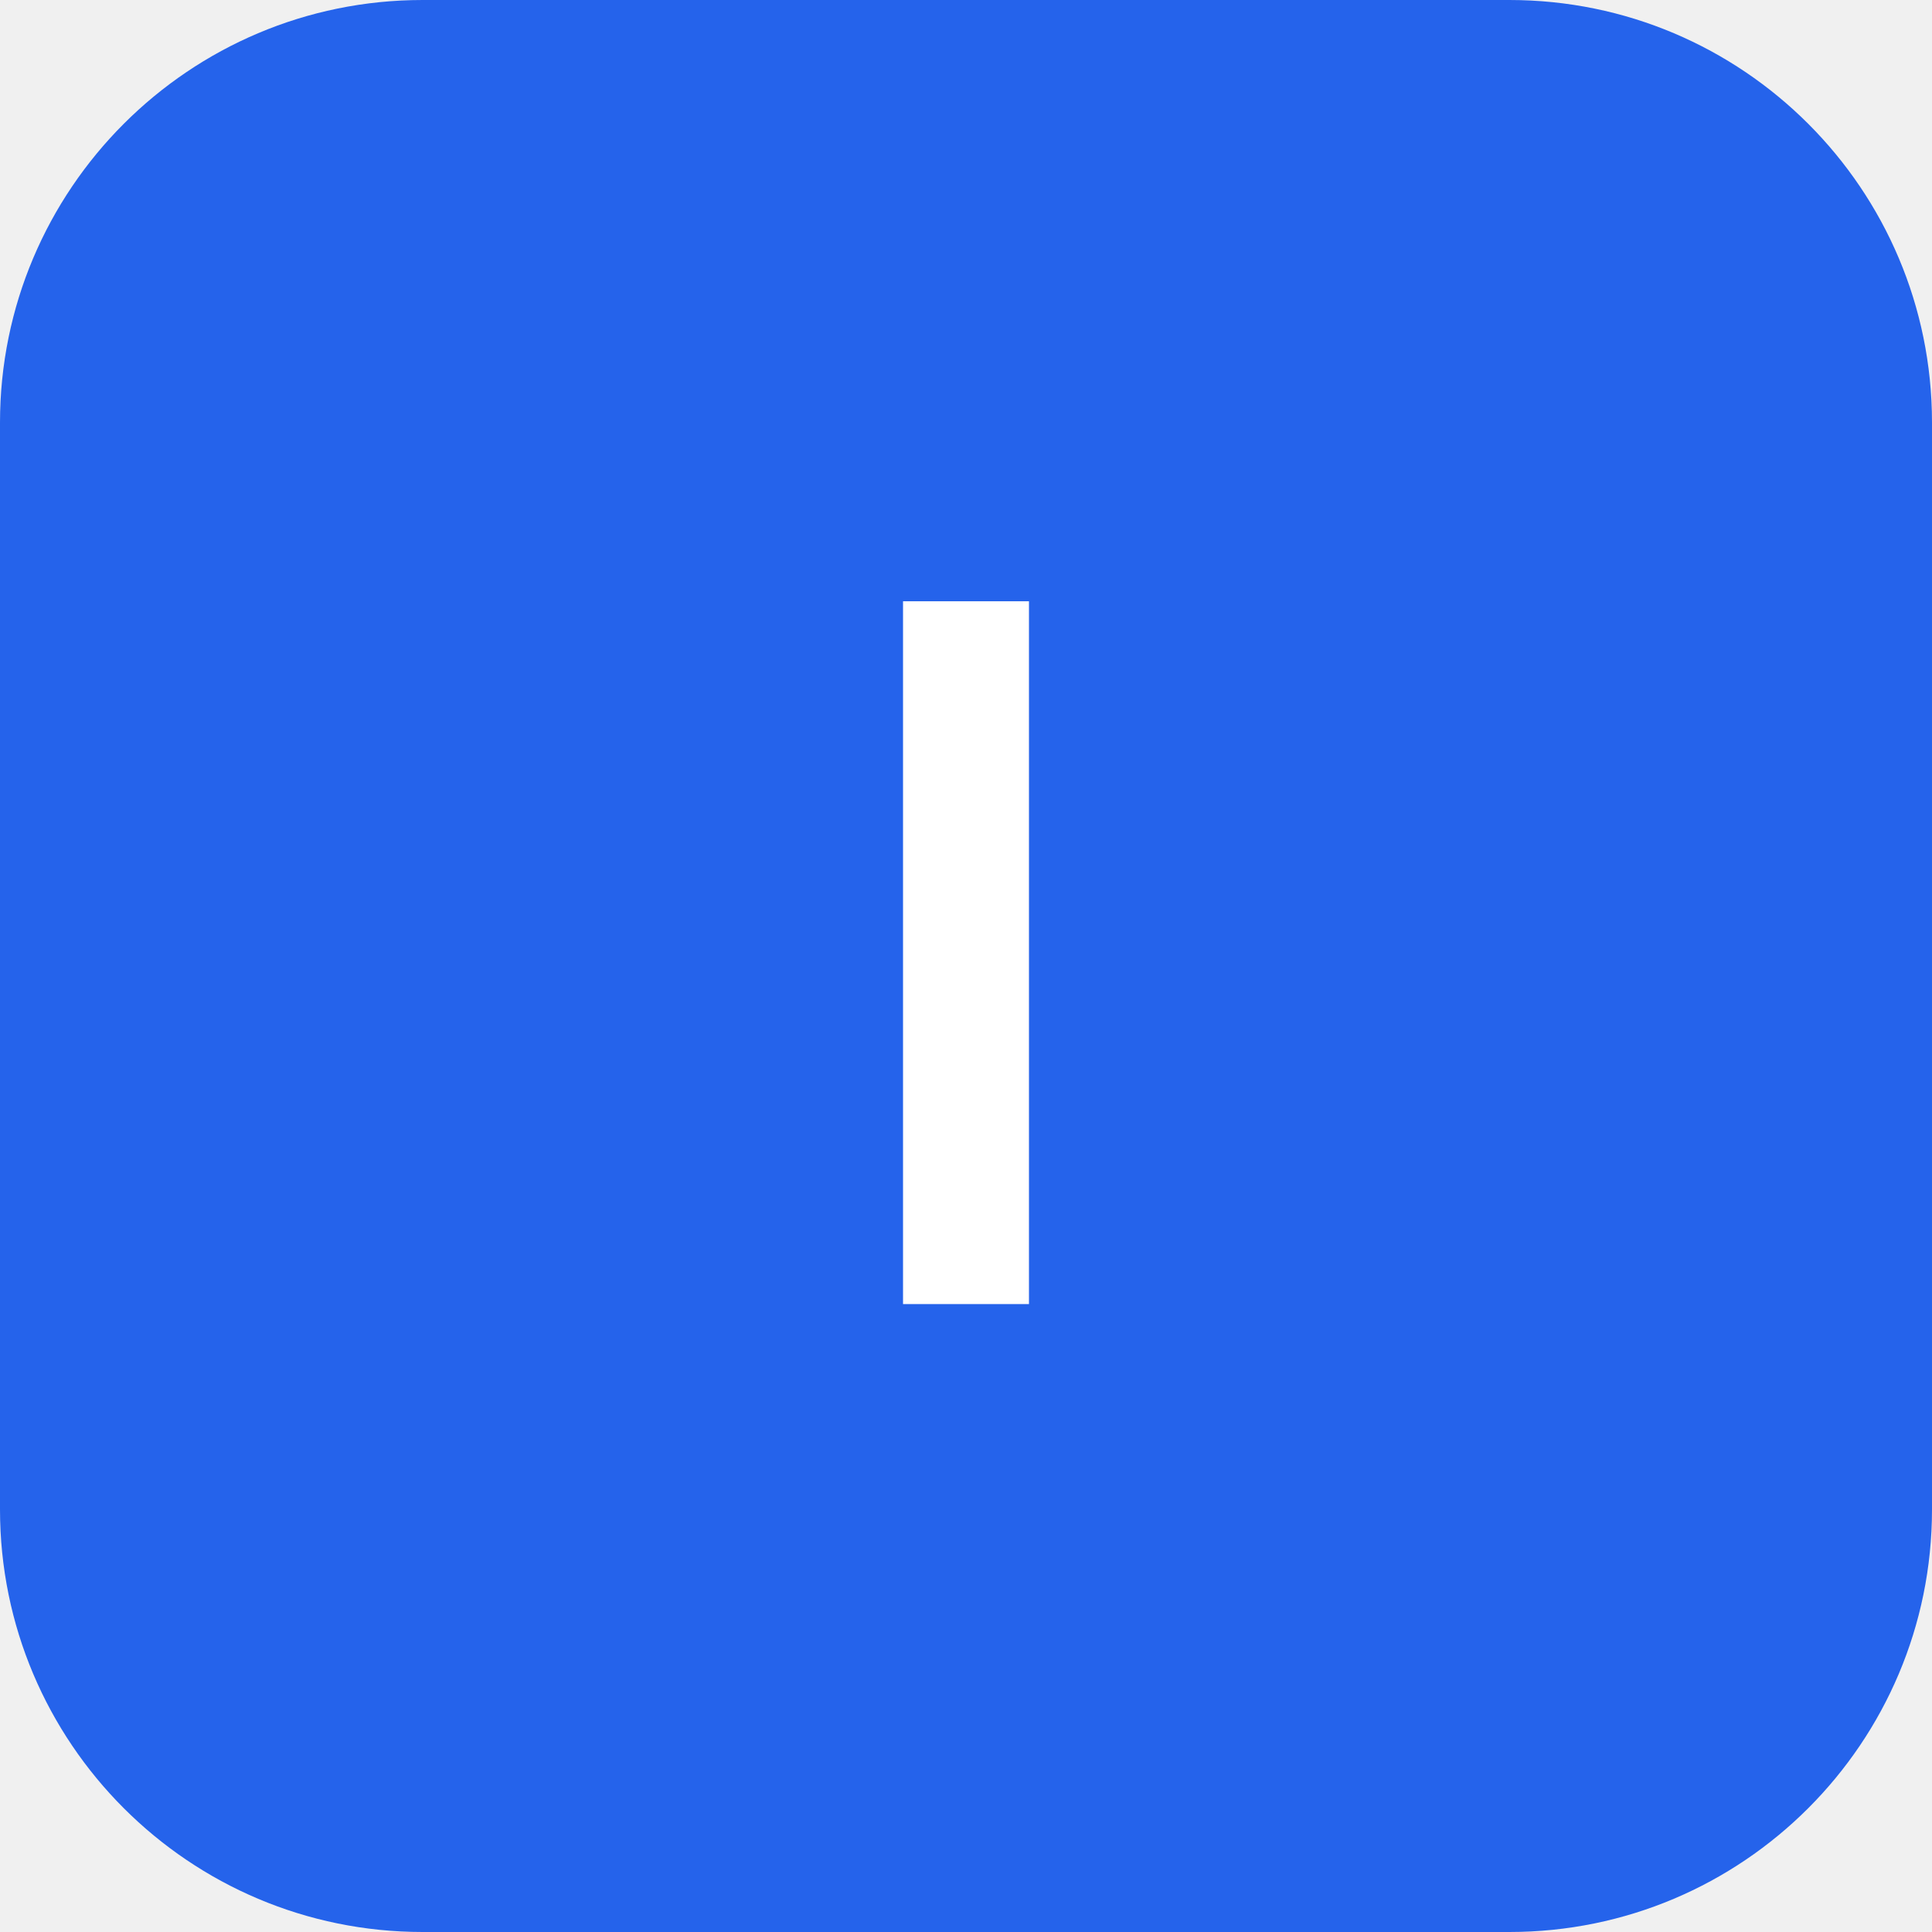
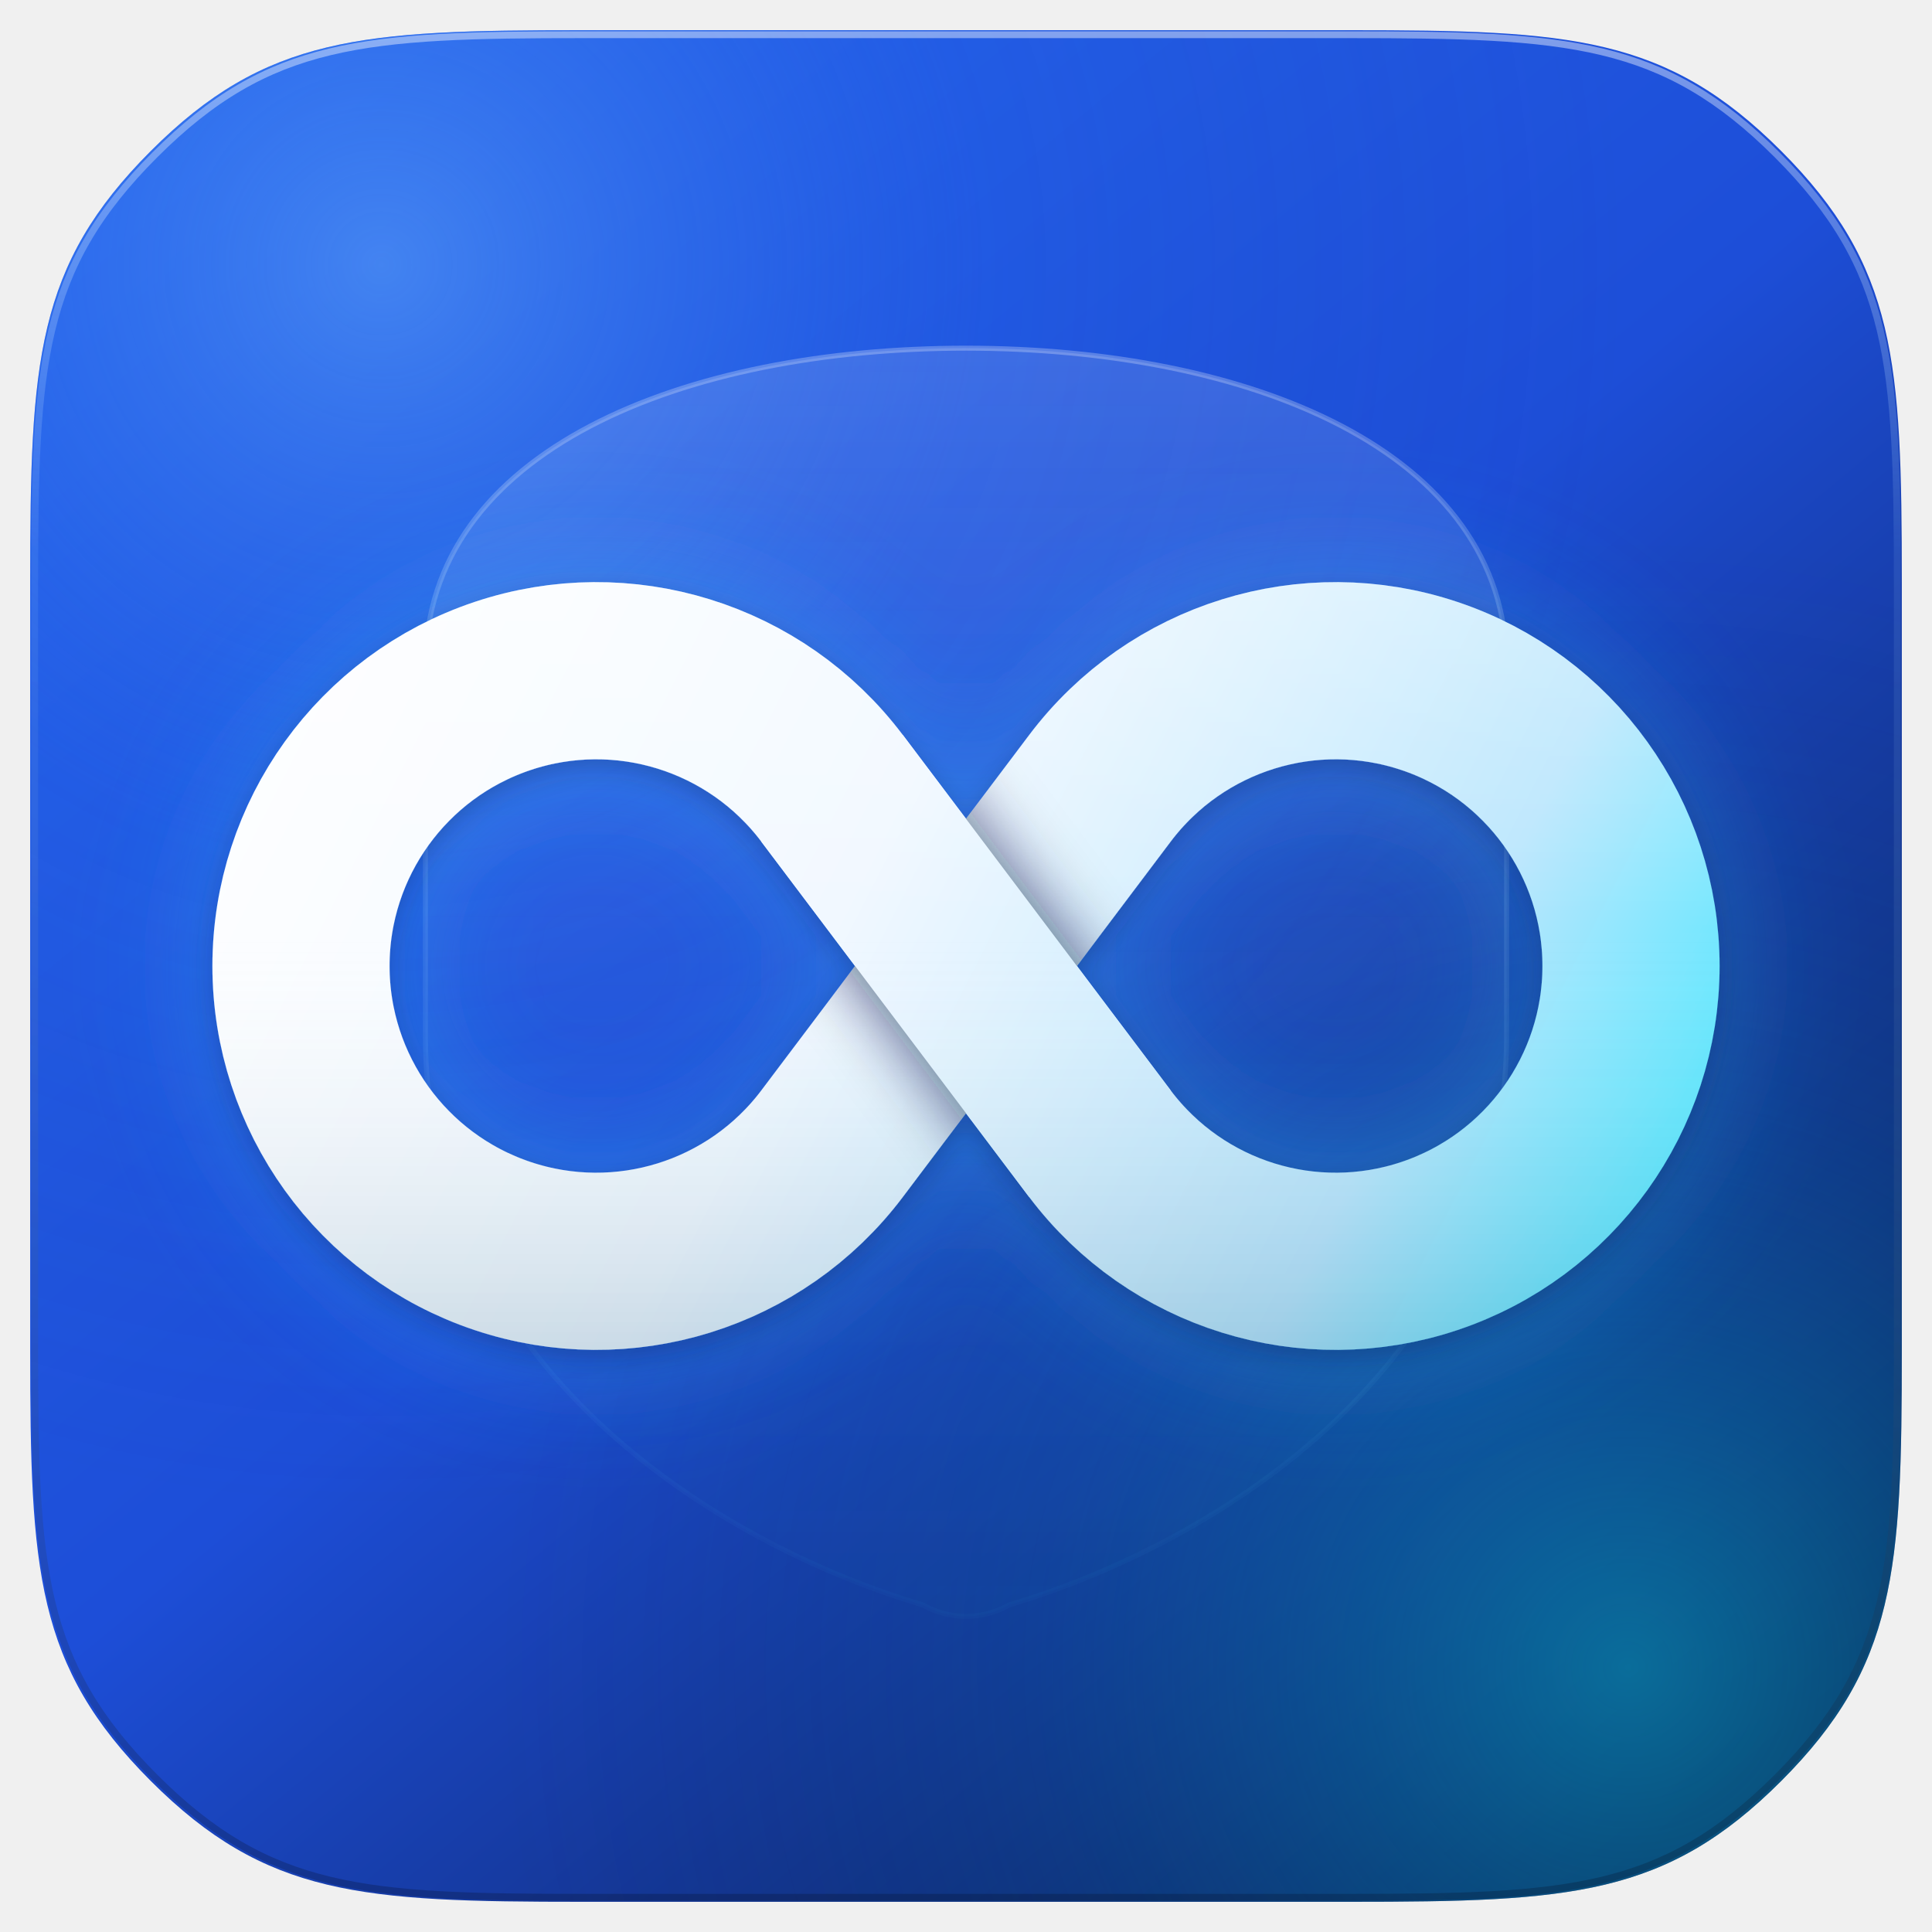
- <svg xmlns="http://www.w3.org/2000/svg" viewBox="0 0 64 64">
-   <rect width="64" height="64" rx="14" fill="#2563eb" />
-   <text x="32" y="32" dy="0.35em" text-anchor="middle" font-family="ui-sans-serif, system-ui, -apple-system, sans-serif" font-size="32" font-weight="600" fill="#ffffff">I</text>
+ <svg xmlns="http://www.w3.org/2000/svg" viewBox="0 0 512 512" width="512" height="512">
+   <defs>
+     <linearGradient id="bgGrad" x1="12%" y1="4%" x2="88%" y2="96%">
+       <stop offset="0%" stop-color="#2563eb" />
+       <stop offset="48%" stop-color="#1d4ed8" />
+       <stop offset="100%" stop-color="#0b1d4e" />
+     </linearGradient>
+     <radialGradient id="topGlow" cx="20%" cy="14%" r="64%">
+       <stop offset="0%" stop-color="#60a5fa" stop-opacity="0.52" />
+       <stop offset="48%" stop-color="#2563eb" stop-opacity="0.12" />
+       <stop offset="100%" stop-color="#1e3a8a" stop-opacity="0" />
+     </radialGradient>
+     <radialGradient id="botGlow" cx="84%" cy="86%" r="58%">
+       <stop offset="0%" stop-color="#06b6d4" stop-opacity="0.50" />
+       <stop offset="52%" stop-color="#0284c7" stop-opacity="0.14" />
+       <stop offset="100%" stop-color="#0b1d4e" stop-opacity="0" />
+     </radialGradient>
+     <linearGradient id="shieldFill" x1="50%" y1="0%" x2="50%" y2="100%">
+       <stop offset="0%" stop-color="#ffffff" stop-opacity="0.13" />
+       <stop offset="55%" stop-color="#93c5fd" stop-opacity="0.05" />
+       <stop offset="100%" stop-color="#06b6d4" stop-opacity="0.02" />
+     </linearGradient>
+     <linearGradient id="shieldStroke" x1="50%" y1="0%" x2="50%" y2="100%">
+       <stop offset="0%" stop-color="#ffffff" stop-opacity="0.26" />
+       <stop offset="55%" stop-color="#bae6fd" stop-opacity="0.09" />
+       <stop offset="100%" stop-color="#38bdf8" stop-opacity="0.03" />
+     </linearGradient>
+     <linearGradient id="ribbonMain" gradientUnits="userSpaceOnUse" x1="56.29" y1="154.27" x2="455.71" y2="357.73">
+       <stop offset="0%" stop-color="#ffffff" />
+       <stop offset="42%" stop-color="#f1f8ff" />
+       <stop offset="76%" stop-color="#bae6fd" />
+       <stop offset="100%" stop-color="#38e8ff" />
+     </linearGradient>
+     <linearGradient id="ribbonShade" gradientUnits="userSpaceOnUse" x1="256.00" y1="154.27" x2="256.00" y2="357.73">
+       <stop offset="0%" stop-color="#ffffff" stop-opacity="0.28" />
+       <stop offset="45%" stop-color="#ffffff" stop-opacity="0.0" />
+       <stop offset="100%" stop-color="#0c4a6e" stop-opacity="0.17" />
+     </linearGradient>
+     <linearGradient id="rimGrad" x1="50%" y1="0%" x2="50%" y2="100%">
+       <stop offset="0%" stop-color="#ffffff" stop-opacity="0.44" />
+       <stop offset="28%" stop-color="#93c5fd" stop-opacity="0.12" />
+       <stop offset="100%" stop-color="#020617" stop-opacity="0.24" />
+     </linearGradient>
+     <filter id="ribbonShadow" x="-22%" y="-32%" width="144%" height="180%">
+       <feDropShadow dx="0" dy="9.6" stdDeviation="10.8" flood-color="#041033" flood-opacity="0.46" />
+       <feDropShadow dx="0" dy="2.4" stdDeviation="3.0" flood-color="#041033" flood-opacity="0.22" />
+     </filter>
+     <filter id="weaveBlur" x="-40%" y="-40%" width="180%" height="180%">
+       <feGaussianBlur stdDeviation="8.4" />
+     </filter>
+     <filter id="softGlow" x="-30%" y="-40%" width="160%" height="180%">
+       <feGaussianBlur stdDeviation="16.9" />
+     </filter>
+     <clipPath id="bodyClip">
+       <path d="M 154.32 8.00 L 357.68 8.00 C 416.21 8.00, 441.50 9.49, 472.01 39.99 C 502.51 70.50, 504.00 95.79, 504.00 154.32 L 504.00 357.68 C 504.00 416.21, 502.51 441.50, 472.01 472.01 C 441.50 502.51, 416.21 504.00, 357.68 504.00 L 154.32 504.00 C 95.79 504.00, 70.50 502.51, 39.99 472.01 C 9.49 441.50, 8.00 416.21, 8.00 357.68 L 8.00 154.32 C 8.00 95.79, 9.49 70.50, 39.99 39.99 C 70.50 9.49, 95.79 8.00, 154.32 8.00 Z" />
+     </clipPath>
+     <mask id="underStrandMask">
+       <rect x="0" y="0" width="512" height="512" fill="#000000" />
+       <path d="M 191.09 326.92 A 78.25 78.25 0 0 0 220.51 303.09 L 291.49 208.91 A 78.25 78.25 0 0 1 320.91 185.08" fill="none" stroke="#ffffff" stroke-width="46.95" stroke-linecap="butt" stroke-linejoin="round" />
+     </mask>
+     <mask id="fullRibbonMask">
+       <rect x="0" y="0" width="512" height="512" fill="#000000" />
+       <path d="M 220.51 208.91 L 291.49 303.09 A 78.25 78.25 0 1 0 291.49 208.91 L 220.51 303.09 A 78.25 78.25 0 1 1 220.51 208.91 Z" fill="none" stroke="#ffffff" stroke-width="46.95" stroke-linecap="round" stroke-linejoin="round" />
+     </mask>
+   </defs>
+   <g>
+     <path d="M 154.32 8.00 L 357.68 8.00 C 416.21 8.00, 441.50 9.49, 472.01 39.99 C 502.51 70.50, 504.00 95.79, 504.00 154.32 L 504.00 357.68 C 504.00 416.21, 502.51 441.50, 472.01 472.01 C 441.50 502.51, 416.21 504.00, 357.68 504.00 L 154.32 504.00 C 95.79 504.00, 70.50 502.51, 39.99 472.01 C 9.49 441.50, 8.00 416.21, 8.00 357.68 L 8.00 154.32 C 8.00 95.79, 9.49 70.50, 39.99 39.99 C 70.50 9.49, 95.79 8.00, 154.32 8.00 Z" fill="url(#bgGrad)" />
+     <g clip-path="url(#bodyClip)">
+       <rect x="0" y="0" width="512" height="512" fill="url(#topGlow)" />
+       <rect x="0" y="0" width="512" height="512" fill="url(#botGlow)" />
+       <path d="M 256.00 92.27 C 330.50 92.27, 399.26 119.24, 399.26 176.54 L 399.26 274.30 C 399.26 361.94, 321.90 409.13, 267.46 425.31 C 260.30 429.36, 251.70 429.36, 244.54 425.31 C 190.10 409.13, 112.74 361.94, 112.74 274.30 L 112.74 176.54 C 112.74 119.24, 181.50 92.27, 256.00 92.27 Z" fill="url(#shieldFill)" stroke="url(#shieldStroke)" stroke-width="1.32" />
+       <path d="M 220.51 208.91 L 291.49 303.09 A 78.25 78.25 0 1 0 291.49 208.91 L 220.51 303.09 A 78.25 78.25 0 1 1 220.51 208.91 Z" fill="none" stroke="#38bdf8" stroke-opacity="0.30" stroke-width="53.99" stroke-linecap="round" stroke-linejoin="round" filter="url(#softGlow)" />
+       <g filter="url(#ribbonShadow)">
+         <path d="M 220.51 208.91 L 291.49 303.09 A 78.25 78.25 0 1 0 291.49 208.91 L 220.51 303.09 A 78.25 78.25 0 1 1 220.51 208.91 Z" fill="none" stroke="url(#ribbonMain)" stroke-width="46.95" stroke-linecap="round" stroke-linejoin="round" />
+         <g mask="url(#underStrandMask)">
+           <path d="M 191.09 185.08 A 78.25 78.25 0 0 1 220.51 208.91 L 291.49 303.09 A 78.25 78.25 0 0 0 320.91 326.92" fill="none" stroke="#061742" stroke-opacity="0.62" stroke-width="50.71" stroke-linecap="butt" filter="url(#weaveBlur)" />
+         </g>
+         <path d="M 220.51 208.91 L 291.49 303.09" fill="none" stroke="url(#ribbonMain)" stroke-width="46.95" stroke-linecap="butt" />
+         <rect x="0" y="0" width="512" height="512" fill="url(#ribbonShade)" mask="url(#fullRibbonMask)" />
+       </g>
+       <path d="M 154.81 9.20 L 357.19 9.20 C 415.43 9.20, 440.60 10.68, 470.96 41.04 C 501.32 71.40, 502.80 96.57, 502.80 154.81 L 502.80 357.19 C 502.80 415.43, 501.32 440.60, 470.96 470.96 C 440.60 501.32, 415.43 502.80, 357.19 502.80 L 154.81 502.80 C 96.57 502.80, 71.40 501.32, 41.04 470.96 C 10.68 440.60, 9.20 415.43, 9.20 357.19 L 9.20 154.81 C 9.20 96.57, 10.68 71.40, 41.04 41.04 C 71.40 10.68, 96.57 9.20, 154.81 9.20 Z" fill="none" stroke="url(#rimGrad)" stroke-width="1.81" />
+     </g>
+   </g>
</svg>
